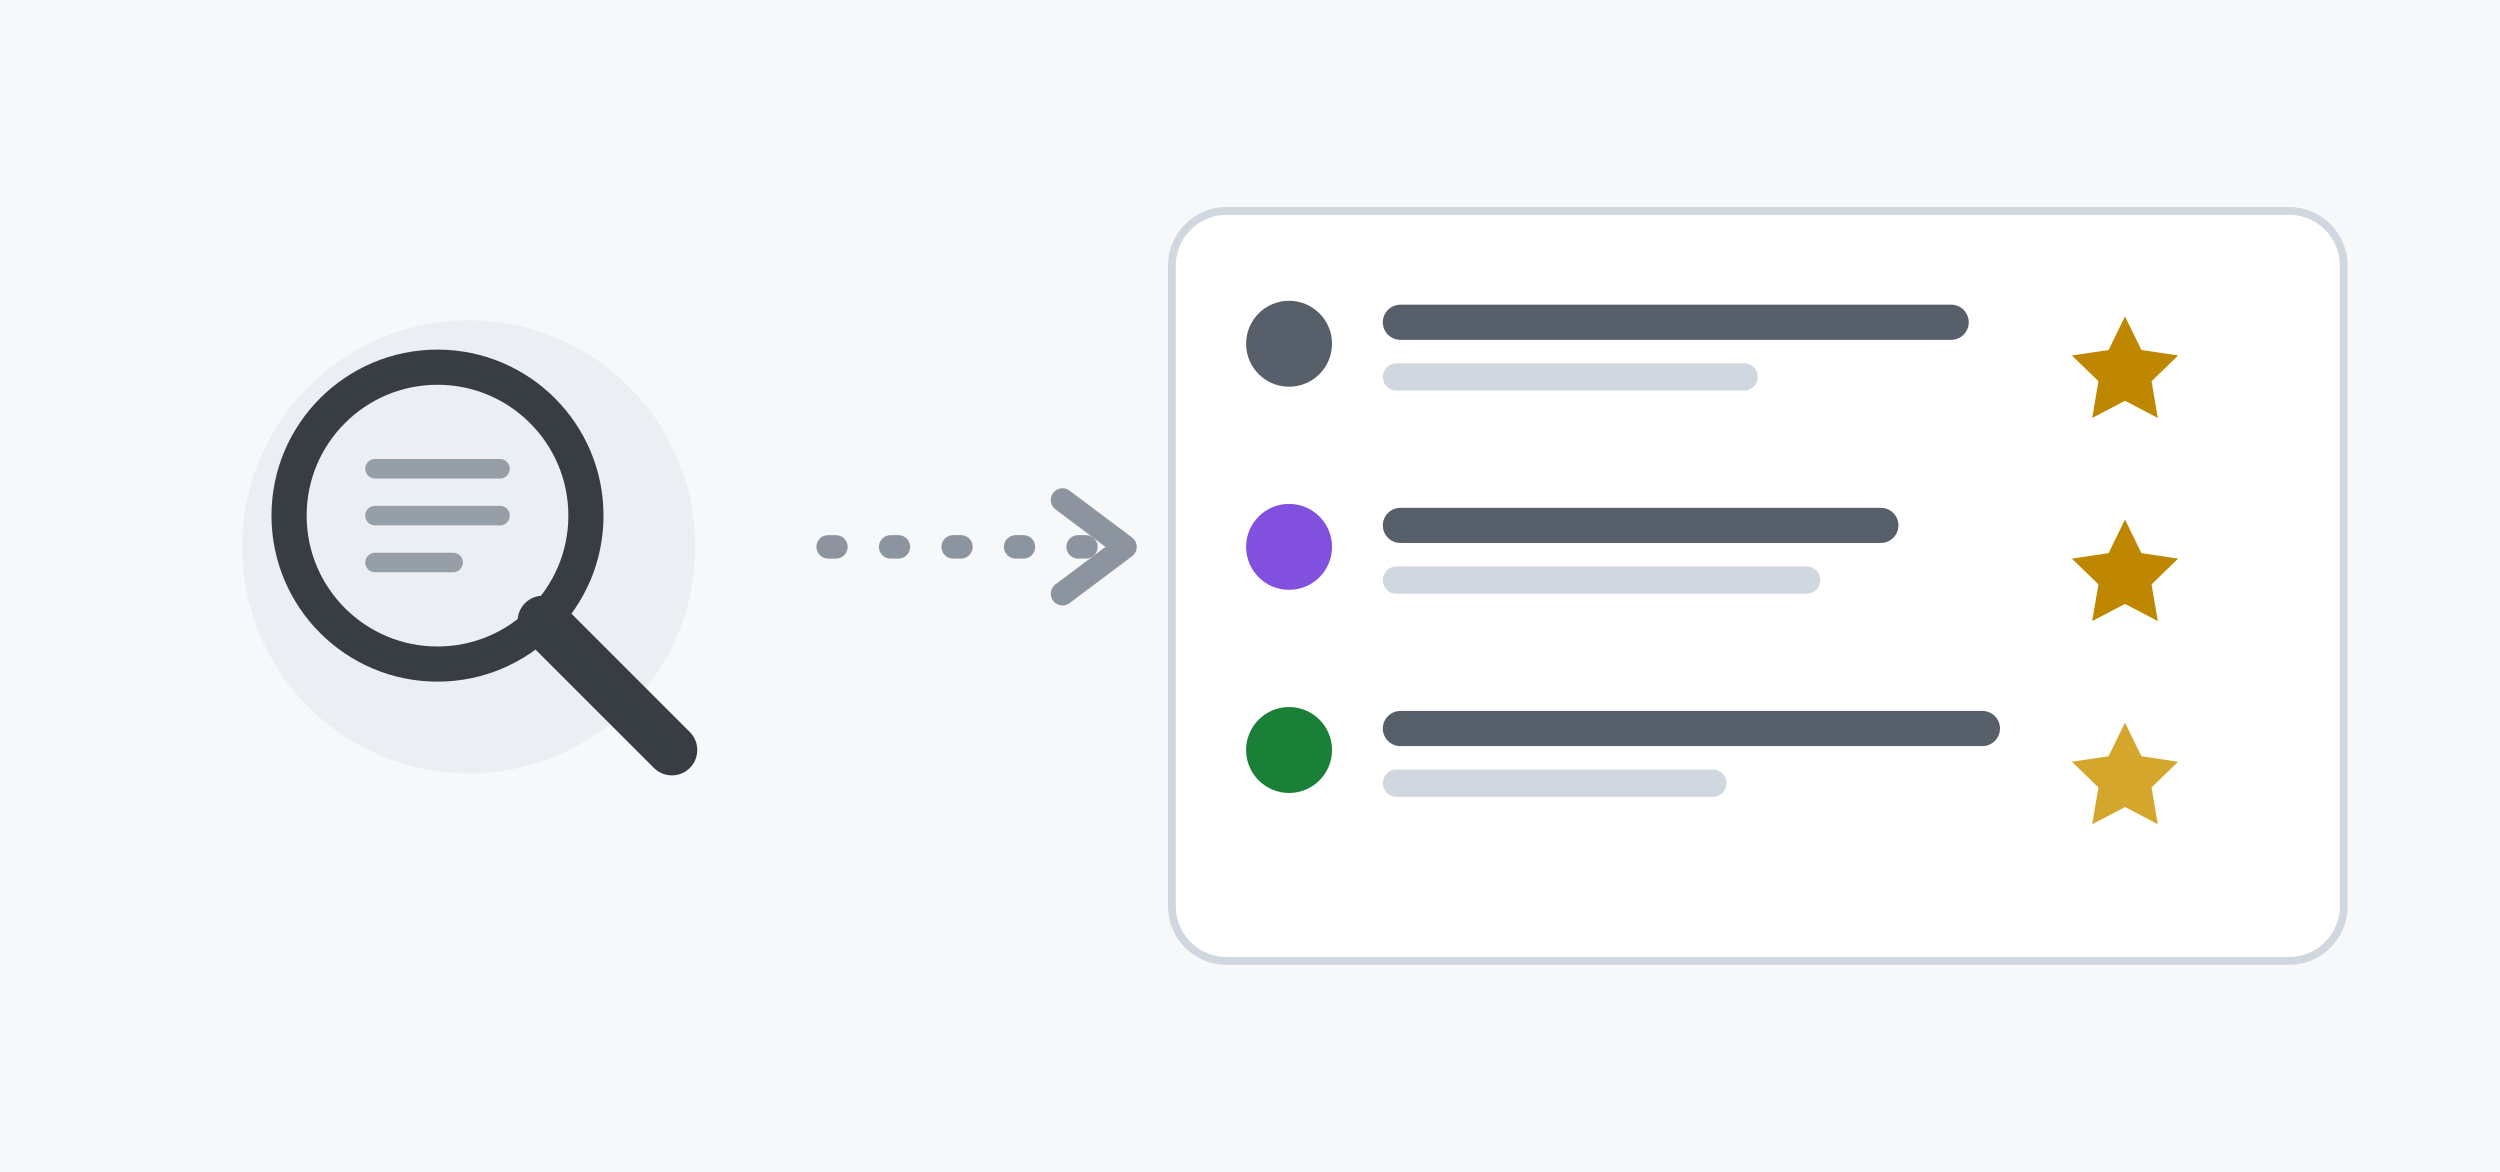
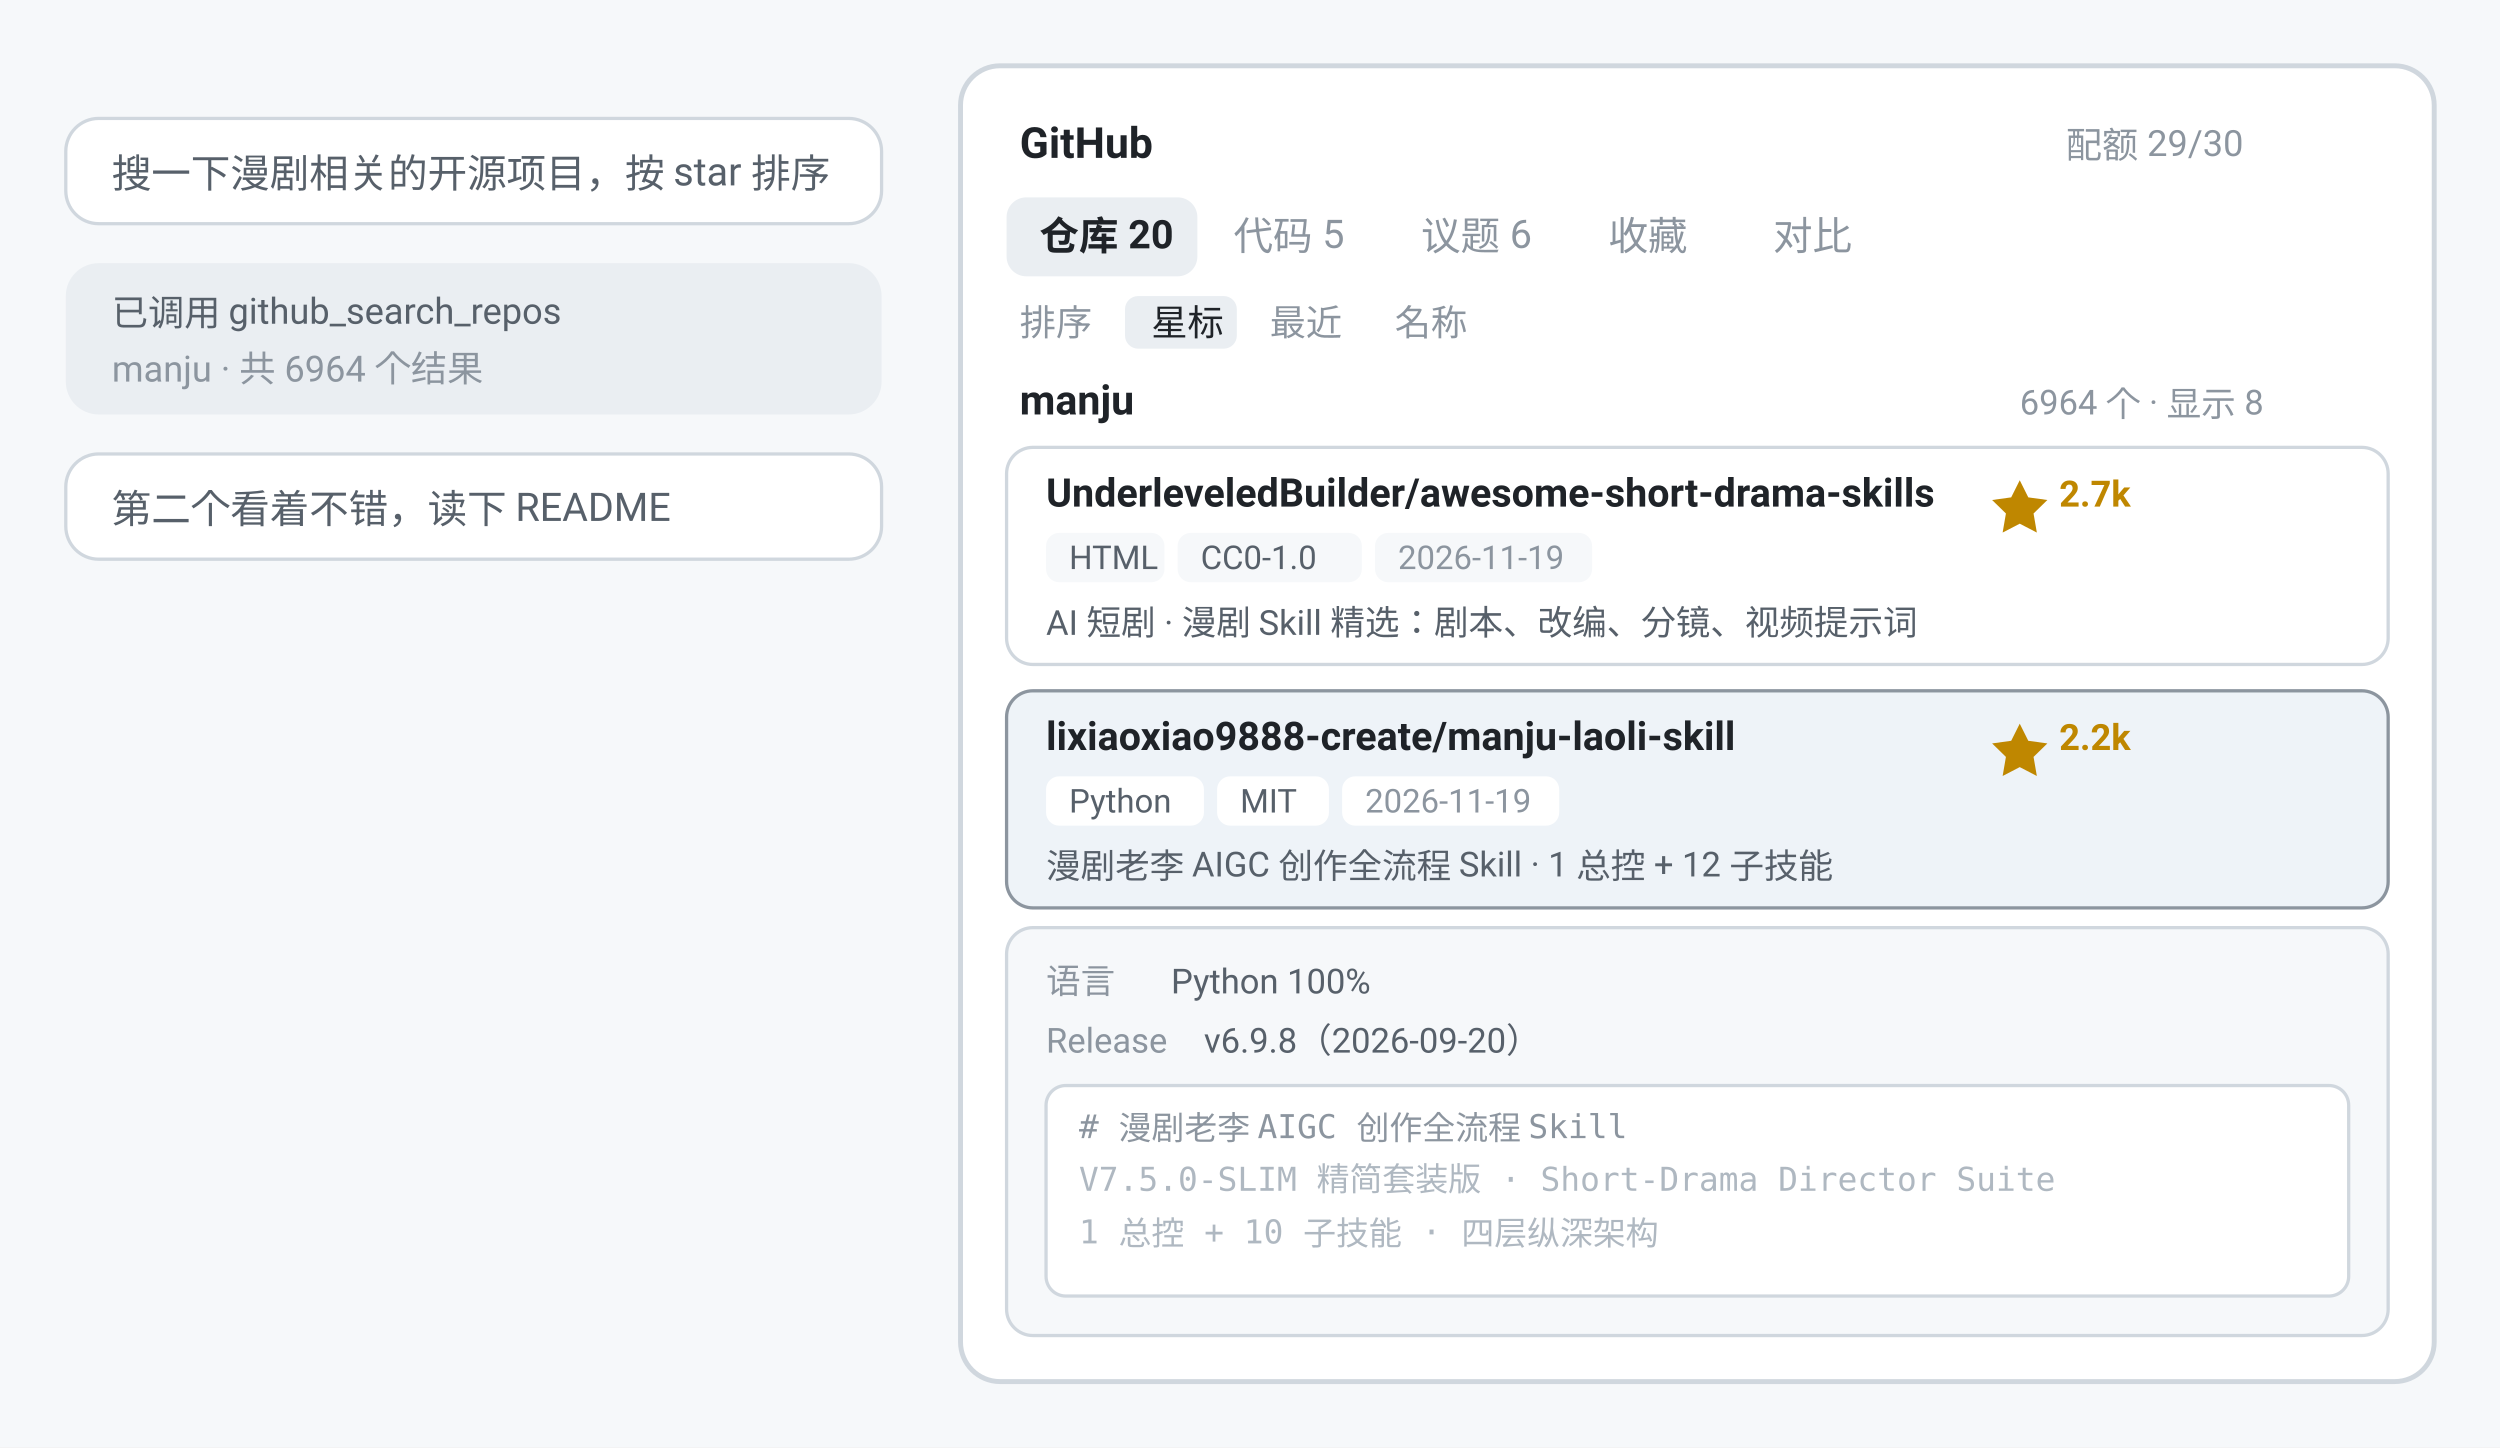
- <svg xmlns="http://www.w3.org/2000/svg" width="640" height="300" viewBox="0 0 640 300">
+ <svg xmlns="http://www.w3.org/2000/svg" width="760" height="440" viewBox="0 0 760 440" font-family="-apple-system, BlinkMacSystemFont, 'Segoe UI', Roboto, 'PingFang SC', sans-serif">
  <defs>
-     <clipPath id="ghsCardClip">
-       <rect x="300" y="54" width="300" height="192" rx="14" />
+     <clipPath id="panelClip">
+       <rect x="292" y="20" width="448" height="400" rx="12" />
    </clipPath>
  </defs>
-   <rect width="640" height="300" fill="#f6f8fa" />
-   <g opacity="0.9">
-     <circle cx="120" cy="140" r="58" fill="#eaeef2" />
-     <circle cx="112" cy="132" r="38" fill="none" stroke="#24292f" stroke-width="9" />
-     <path d="M139 159 L172 192" stroke="#24292f" stroke-width="13" stroke-linecap="round" />
-     <path d="M96 120h32M96 132h32M96 144h20" stroke="#8c959f" stroke-width="5" stroke-linecap="round" />
+   <rect width="760" height="440" fill="#f6f8fa" />
+   <g>
+     <rect x="20" y="36" width="248" height="32" rx="10" fill="#ffffff" stroke="#d0d7de" />
+     <text x="34" y="57" font-size="12" fill="#57606a">搜一下漫剧相关的开源项目，按 star 排序</text>
+     <rect x="20" y="80" width="248" height="46" rx="10" fill="#eaeef2" />
+     <text x="34" y="99" font-size="11" fill="#57606a">已调用 github_search_repos</text>
+     <text x="34" y="116" font-size="11" fill="#8c959f">manju · 共 6964 个结果</text>
+     <rect x="20" y="138" width="248" height="32" rx="10" fill="#ffffff" stroke="#d0d7de" />
+     <text x="34" y="159" font-size="12" fill="#57606a">第二个看着不错，读下 README</text>
  </g>
-   <rect x="300" y="54" width="300" height="192" rx="14" fill="#ffffff" stroke="#d0d7de" stroke-width="2" />
-   <g clip-path="url(#ghsCardClip)">
-     <g>
-       <circle cx="330" cy="88" r="11" fill="#57606a" />
-       <rect x="354" y="78" width="150" height="9" rx="4.5" fill="#57606a" />
-       <rect x="354" y="93" width="96" height="7" rx="3.5" fill="#d0d7de" />
-       <path d="M544 81l4.2 8.6 9.4 1.4-6.8 6.6 1.6 9.4-8.4-4.4-8.4 4.4 1.6-9.4-6.8-6.6 9.4-1.4z" fill="#bf8700" />
-     </g>
-     <g>
-       <circle cx="330" cy="140" r="11" fill="#8250df" />
-       <rect x="354" y="130" width="132" height="9" rx="4.5" fill="#57606a" />
-       <rect x="354" y="145" width="112" height="7" rx="3.5" fill="#d0d7de" />
-       <path d="M544 133l4.2 8.6 9.4 1.4-6.8 6.6 1.6 9.4-8.4-4.4-8.4 4.4 1.6-9.4-6.8-6.6 9.4-1.4z" fill="#bf8700" />
-     </g>
-     <g>
-       <circle cx="330" cy="192" r="11" fill="#1a7f37" />
-       <rect x="354" y="182" width="158" height="9" rx="4.5" fill="#57606a" />
-       <rect x="354" y="197" width="88" height="7" rx="3.5" fill="#d0d7de" />
-       <path d="M544 185l4.2 8.6 9.4 1.4-6.8 6.6 1.6 9.4-8.4-4.4-8.4 4.4 1.6-9.4-6.8-6.6 9.4-1.4z" fill="#d4a72c" />
-     </g>
+   <rect x="292" y="20" width="448" height="400" rx="12" fill="#ffffff" stroke="#d0d7de" stroke-width="1.5" />
+   <g clip-path="url(#panelClip)">
+     <text x="310" y="48" font-size="13" font-weight="600" fill="#1f2328">GitHub</text>
+     <text x="628" y="48" font-size="11" fill="#8c959f">配额 29/30</text>
+     <rect x="306" y="60" width="58" height="24" rx="6" fill="#eaeef2" />
+     <text x="316" y="76" font-size="12" font-weight="600" fill="#1f2328">仓库 20</text>
+     <text x="375" y="76" font-size="12" fill="#8c959f">代码 5</text>
+     <text x="432" y="76" font-size="12" fill="#8c959f">议题 6</text>
+     <text x="489" y="76" font-size="12" fill="#8c959f">收藏</text>
+     <text x="539" y="76" font-size="12" fill="#8c959f">对比</text>
+     <text x="310" y="102" font-size="11" fill="#8c959f">排序</text>
+     <rect x="342" y="90" width="34" height="16" rx="4" fill="#eaeef2" />
+     <text x="350" y="102" font-size="11" fill="#1f2328">星标</text>
+     <text x="386" y="102" font-size="11" fill="#8c959f">最近</text>
+     <text x="424" y="102" font-size="11" fill="#8c959f">名称</text>
+     <text x="310" y="126" font-size="12.5" font-weight="600" fill="#1f2328">manju</text>
+     <text x="614" y="126" font-size="10.5" fill="#8c959f">6964 个 · 显示 8</text>
+     <rect x="306" y="136" width="420" height="66" rx="8" fill="#ffffff" stroke="#d0d7de" />
+     <text x="318" y="154" font-size="12" font-weight="600" fill="#1f2328">UnderleveledBuilder/awesome-short-drama-skills</text>
+     <path d="M614 146l2.6 5.2 5.8.8-4.2 4.1 1 5.8-5.2-2.7-5.2 2.7 1-5.8-4.2-4.1 5.8-.8z" fill="#bf8700" />
+     <text x="626" y="154" font-size="11" font-weight="600" fill="#bf8700">2.7k</text>
+     <rect x="318" y="162" width="36" height="15" rx="4" fill="#f6f8fa" />
+     <text x="325" y="173" font-size="10" fill="#57606a">HTML</text>
+     <rect x="358" y="162" width="56" height="15" rx="4" fill="#f6f8fa" />
+     <text x="365" y="173" font-size="10" fill="#57606a">CC0-1.0</text>
+     <rect x="418" y="162" width="66" height="15" rx="4" fill="#f6f8fa" />
+     <text x="425" y="173" font-size="10" fill="#8c959f">2026-11-19</text>
+     <text x="318" y="193" font-size="10.5" fill="#57606a">AI 短剧 · 漫剧 Skill 精选：剧本、改编、分镜、视频提示词</text>
+     <rect x="306" y="210" width="420" height="66" rx="8" fill="#eef3f8" stroke="#8c959f" />
+     <text x="318" y="228" font-size="12" font-weight="600" fill="#1f2328">lixiaoxiao9888-create/manju-laoli-skill</text>
+     <path d="M614 220l2.6 5.2 5.8.8-4.2 4.1 1 5.8-5.2-2.7-5.2 2.7 1-5.8-4.2-4.1 5.8-.8z" fill="#bf8700" />
+     <text x="626" y="228" font-size="11" font-weight="600" fill="#bf8700">2.2k</text>
+     <rect x="318" y="236" width="48" height="15" rx="4" fill="#ffffff" />
+     <text x="325" y="247" font-size="10" fill="#57606a">Python</text>
+     <rect x="370" y="236" width="34" height="15" rx="4" fill="#ffffff" />
+     <text x="377" y="247" font-size="10" fill="#57606a">MIT</text>
+     <rect x="408" y="236" width="66" height="15" rx="4" fill="#ffffff" />
+     <text x="415" y="247" font-size="10" fill="#8c959f">2026-11-19</text>
+     <text x="318" y="267" font-size="10.5" fill="#57606a">漫剧老李 AIGC 创作全流程 Skill · 1 总控 + 12 子技能</text>
+     <rect x="306" y="282" width="420" height="124" rx="8" fill="#f6f8fa" stroke="#d0d7de" />
+     <text x="318" y="302" font-size="10.5" fill="#8c959f">语言</text>
+     <text x="356" y="302" font-size="10.5" fill="#57606a">Python 100%</text>
+     <text x="318" y="320" font-size="10.5" fill="#8c959f">Release</text>
+     <text x="366" y="320" font-size="10.5" fill="#57606a">v6.9.8（2026-09-20）</text>
+     <rect x="318" y="330" width="396" height="64" rx="6" fill="#ffffff" stroke="#d0d7de" />
+     <text x="328" y="346" font-size="10" fill="#8c959f" font-family="ui-monospace, Menlo, monospace"># 漫剧老李 AIGC 创作全流程 Skill</text>
+     <text x="328" y="362" font-size="10" fill="#afb8c1" font-family="ui-monospace, Menlo, monospace">V7.5.0-SLIM 精简套装版 · Short-Drama Director Suite</text>
+     <text x="328" y="378" font-size="10" fill="#afb8c1" font-family="ui-monospace, Menlo, monospace">1 总控 + 10 子技能 · 四层纵深架构</text>
  </g>
-   <path d="M212 140h72" stroke="#8c959f" stroke-width="6" stroke-linecap="round" stroke-dasharray="2 14" />
-   <path d="M272 128l16 12-16 12" fill="none" stroke="#8c959f" stroke-width="6" stroke-linecap="round" stroke-linejoin="round" />
</svg>
